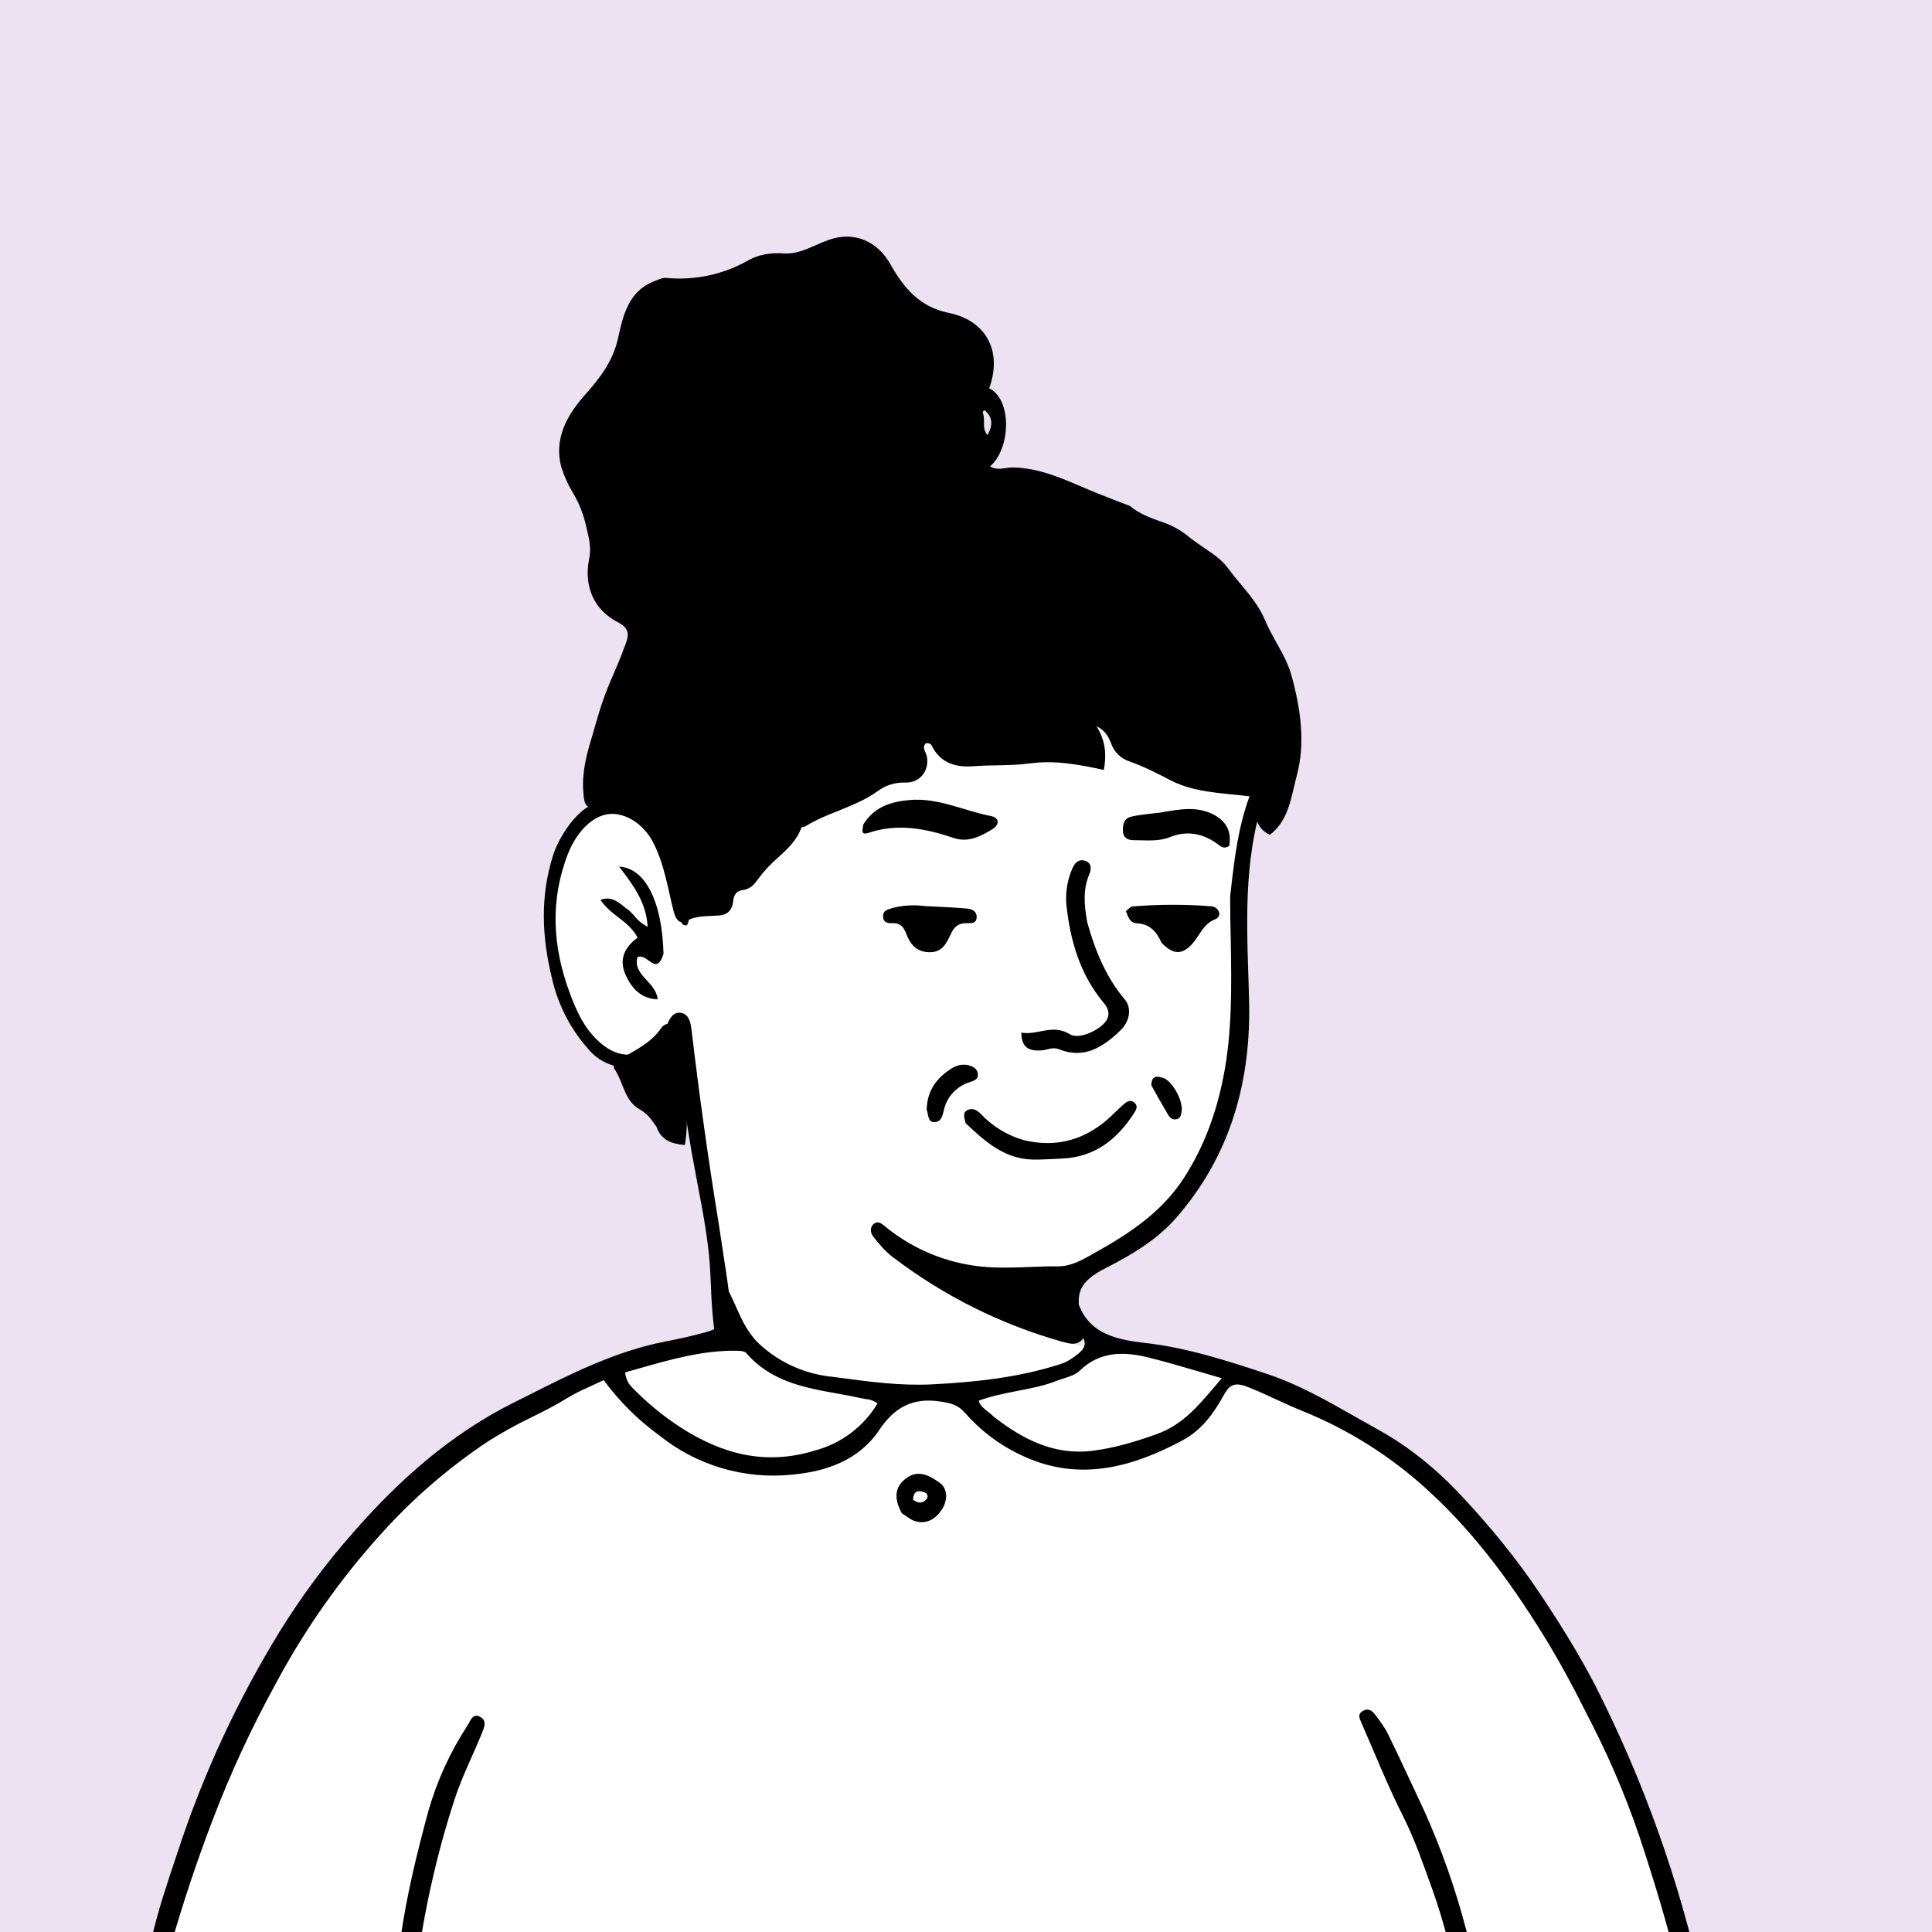
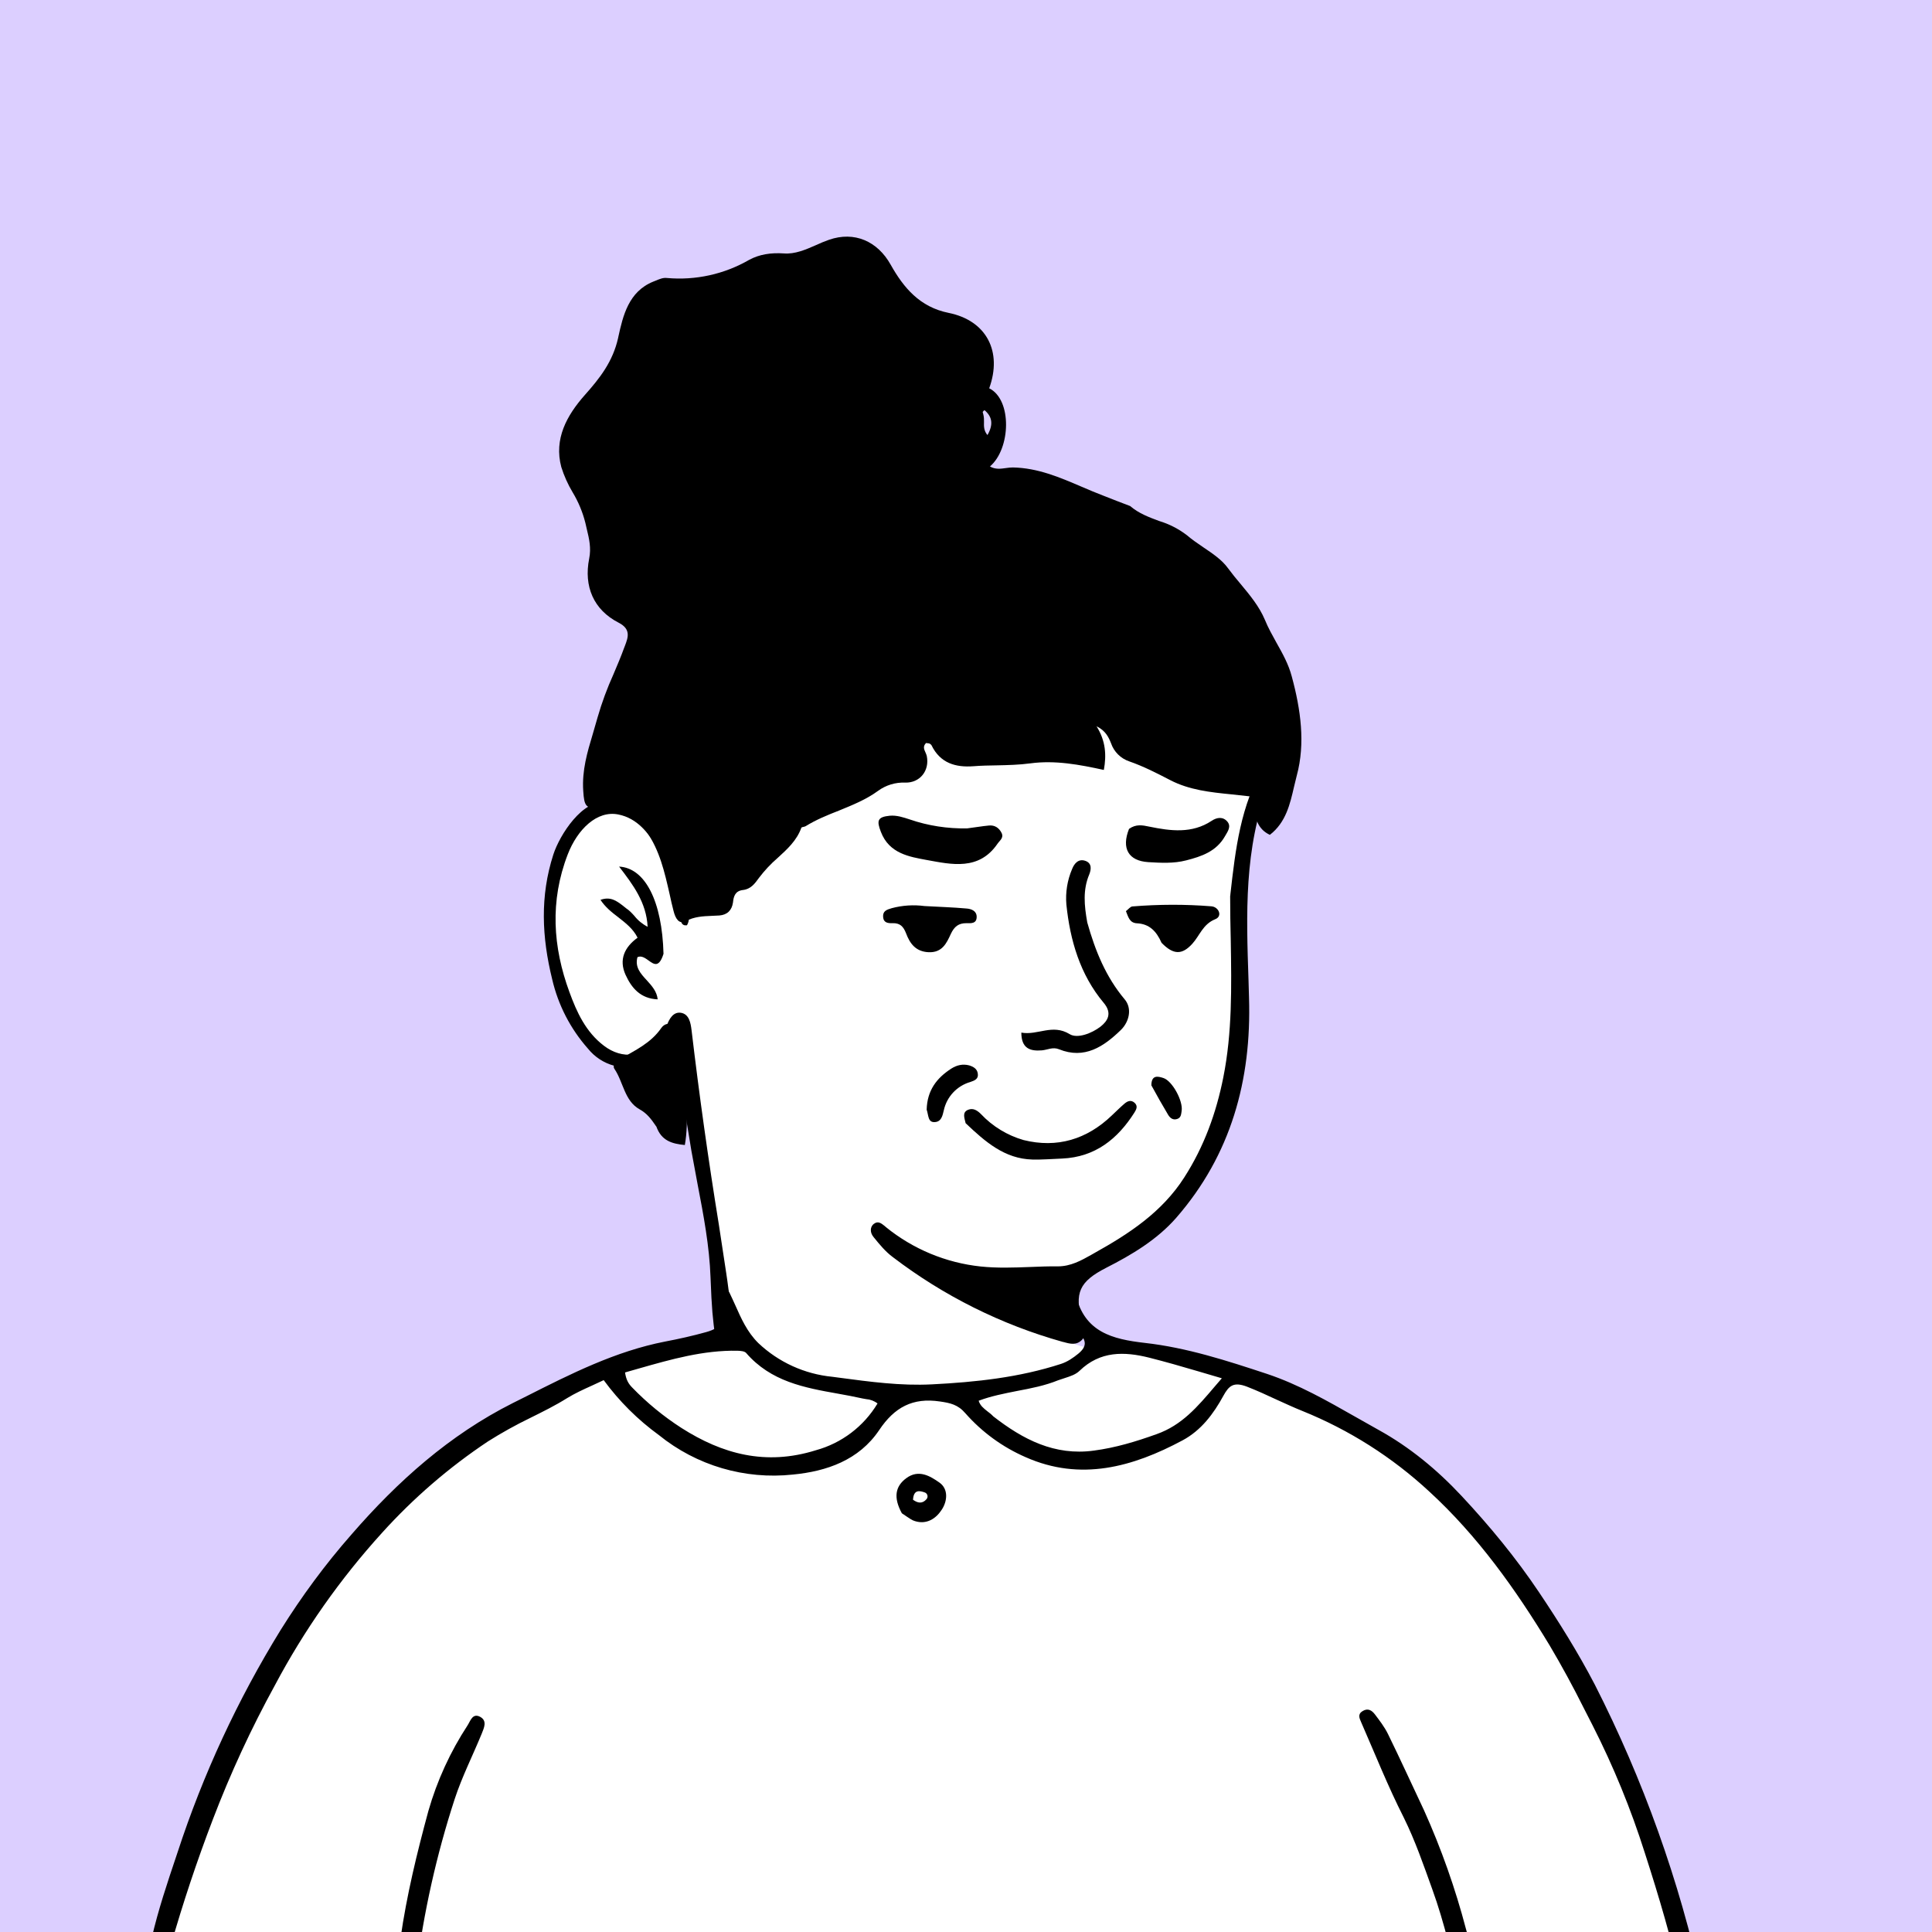
<svg xmlns="http://www.w3.org/2000/svg" viewBox="0 0 1744 1744" fill="none" shape-rendering="auto">
  <mask id="viewboxMask">
    <rect width="1744" height="1744" rx="0" ry="0" x="0" y="0" fill="#fff" />
  </mask>
  <g mask="url(#viewboxMask)">
-     <rect fill="#ece2f1" width="1744" height="1744" x="0" y="0" />
+     <rect fill="#dccfff" width="1744" height="1744" x="0" y="0" />
    <g transform="translate(0 69.76)">
      <g transform="translate(-104.64 -104.64) scale(1.12)">
        <g transform="translate(531 487)">
          <path d="M554 727.7c-99.2 297-363.8 388.6-503.7 19.8-19.3-50.7 31-69.5 66.2-91.9 24.1-15.3 36.8-28.5 35.3-42.2-7-64.4-36.9-243.8-36.9-243.8l-3-5.8s.7-1.6-2.2 1.2c-3 3-9.9 34.2-37 34.2-24.5 0-49.2-10.9-61-86.3C7.2 285.6 9.6 214 40 201c12.5-5.3 24-7.2 35.2-.8 11.3 6.4-13-22 112-126C268.4 6.4 396.7-3.5 448.5 8 500.3 19.5 552 44.8 574.9 98.5c27.8 65-25.9 114.3-14 262.5-2.2 53.6.8 171.2-146.6 210.6-28 7.5-19.3 48.4 22.7 58.4 67 21 117 72.3 117 97.9" fill="#fff" />
          <path fill-rule="evenodd" clip-rule="evenodd" d="m554 266.2.1-1.4c4.1-36.4 8.2-71.7 27.1-103.4 6.5 4.4 5.7 10 3.7 15.2-19.9 51.2-18 104.4-16.2 157.6l.4 14c2.1 66.4-14.5 126.8-58.7 177.5-15.4 17.6-35.8 29.8-56.5 40.3-21.4 11-25.9 20.1-19.2 43.6l.8 2.6c1.4 3.9 2.8 7.9-1 11.8-4.5 4.6-9.5 3.3-14.8 1.8l-.6-.1a406.4 406.4 0 0 1-137-68.3c-6-4.4-10.8-10.3-15.5-16.1l-.3-.4c-2.5-3-3-7.8.5-10.4 3.3-2.5 5.8-.5 8.7 1.8l1 .9a145.5 145.5 0 0 0 76.3 31.7c13.4 1.4 26.6.9 40 .4 7.4-.3 14.8-.6 22.3-.5 10.2 0 18.7-4.7 26.7-9.2l2.8-1.6c27.8-15.5 54.3-32.8 72.2-60.7 16.1-25 25.9-52.2 31.6-80.9 7.2-36.1 6.6-72.7 6-109.8-.3-12-.5-24.2-.5-36.4ZM50.6 190.8c21.9-1.7 34 11.2 44.3 26.3a140.4 140.4 0 0 1 22.4 61.5c.5 3.7 1 7.6-1.2 11.3-4.5.6-4.9-3-5-5.6-.5-20.7-9.7-38.7-18.9-56.1-6.6-12.5-16.2-24.6-31.4-27.6-17.2-3.5-33 12-40.8 32.2-14.5 37.6-12 74.6 1.4 111 5.8 15.9 13.1 32.1 27.8 43.2 14.8 11.3 32.7 9.3 43.6-5.7l2-2.5c2-2.6 4-5.1 5-8 2.1-5.8 5.4-11.2 11.3-10.4 6.8 1 8 8.3 8.7 14a3661 3661 0 0 0 22 156.7l5.9 38.8c2.6 17.1 5.6 41.7 3.6 52.1a28 28 0 0 0-.3 2.2c-.4 2.8-.6 5-4.2 5.5-4.9.8-7-2-7.7-6.4-2.3-17-3-23.6-4-49.6-.9-25.2-5.6-50-10.4-74.9l-5-27c-5.2-30.8-10.3-62-10.8-97l-2 3c-7.6 11.3-13.7 20.5-24.5 24a40.5 40.5 0 0 1-46.1-12.5 127.8 127.8 0 0 1-28.8-55.8c-8.4-34-9.9-67.1.9-100.6 5.2-16.1 23.7-44.7 42.2-42Zm34.6 127.5c4.4 3.2 8.4 6 12-5.4-1.1-42.2-14.7-69.2-35.8-70.3 11.2 14.6 22 28.8 23 48.5a32.3 32.3 0 0 1-10.7-8.8c-2-2.2-4-4.4-6.5-6l-3-2.4c-4.8-3.6-9.7-7.4-17.8-4.5 3.8 5.8 9 10 14.3 14 6 4.7 12 9.3 15.6 16.5-10.6 7.7-15.2 17.7-9.7 29.9 4.8 10.5 11.9 19.2 25.9 19.8-.6-6.3-4.7-10.9-8.8-15.4-5-5.4-9.7-10.6-7.5-18.6 3.2-1.5 6.2.7 9 2.7Z" fill="#000" />
        </g>
        <g transform="translate(178 1057)">
          <path d="M1303 692 16 688.7S53.5 481.5 111 360C236.9 93.7 489.4 44.3 511.3 56.7c32 18 62.3 40.7 151.4 40.7 91.1 0 148.8-39.5 148.8-39.5s135.3 32.3 200.6 69.5c83.1 47.4 177 187 220.2 295.9 46 115.6 70.7 268.7 70.7 268.7Z" fill="#fff" />
          <path fill-rule="evenodd" clip-rule="evenodd" d="M1296.8 692c-6.3-26-11.8-51.9-17.3-77.9l-8.4-39c-8-36.6-18.6-72.3-30-107.6a678.2 678.2 0 0 0-42.1-102.8l-7-13.7a802.4 802.4 0 0 0-27.6-50.7c-27.4-45.3-58.1-88.3-97-124a334.8 334.8 0 0 0-102.4-65c-7-2.8-13.8-6-20.7-9.1-7.9-3.7-15.8-7.3-24-10.5-10.6-4-14.4-.7-18.8 7.3-8 14.7-18 28-32.9 36-40.3 21.6-82.3 33.2-126.5 13.6a138 138 0 0 1-48.6-35.4c-6-7-12.2-8.3-20.5-9.5-22-3.3-36.7 4.7-49 23.1-16.3 24.2-42.3 33.2-69.5 35.8a146.6 146.6 0 0 1-108-31.8A203.2 203.2 0 0 1 402 86.5l-9.7 4.5c-6.9 3.1-13.6 6.2-19.8 10-9.6 6-19.7 11-29.8 16a347.3 347.3 0 0 0-34 18.9 454.4 454.4 0 0 0-85.4 73.7 604 604 0 0 0-86.3 122.8 869 869 0 0 0-50 108.1 1216.5 1216.5 0 0 0-34 102 562 562 0 0 0-20.2 102.2c-.6 6.8-2.1 13.6-3.7 20.4-1.9 8.3-3.8 16.8-4.1 25.8-5.5 1-10.6 1-16.9 1 4.5-32.9 9.7-66 16-98.8 2.3-12 5.3-23.7 8.3-35.4l5.3-21.5c5.2-22.6 12.6-44.6 20-66.6l.9-2.7a836.3 836.3 0 0 1 83-179c17-27.2 36-53 57.1-77 37.3-43 79.1-80.3 130-105.9l10.8-5.4c36-18.2 72-36.4 112-44.2 11.1-2.1 22.2-4.6 33-7.6 12.7-3.5 15.2-9.1 10.3-21.1l-1-2.2c-.7-1.6-1.4-3.3-1.7-5v-.4c-.6-3.6-1.2-7.8 3.8-8.9 4.3-1 5.5 1.6 7 5l.6 1.1c1.6 3.2 3 6.5 4.5 9.7 4.8 10.8 9.6 21.7 18.6 30.6a101 101 0 0 0 59.7 27.2l5.3.7c24.8 3.3 49.7 6.7 75 5.4 35.3-1.8 70.2-5.5 104-16.5 5.2-1.7 9.7-4.8 14-8.3 7-5.8 6.5-10.6.5-16.8-8.9-9.2-11-20.6-10.3-32.6 4-1.5 7-.5 7.6 1.8 7 30.4 29.6 36 55.8 39 33.8 3.8 66.1 14.3 98.5 25 25.4 8.5 48.3 21.6 71.2 34.6l18.6 10.5c25 13.8 47.2 32.1 66.9 53.2 22.7 24.3 43.9 50 62.4 77.6 16.1 24 31.5 48.6 45 74.5a1007.4 1007.4 0 0 1 86.5 242c5.6 25.4 9.8 51.3 14.1 77.5 2.2 13.2 4.3 26.4 6.7 39.7-3.2.9-6.7.9-11.2.9ZM573 143a83.8 83.8 0 0 0 49.7-37.7 17 17 0 0 0-9.2-3.5l-2.8-.5a470 470 0 0 0-19.9-3.9c-27-4.8-54-9.7-74-32.8-1.3-1.5-4.6-1.7-7-1.8-27.5-.5-53.4 6.9-79.4 14.3l-11.2 3.2c.8 5.6 2.6 9 5.8 12.2a224 224 0 0 0 39.6 32.5c32.9 21 67.9 30.7 108.4 18Zm224 .3c-31.6 4.3-57.1-9-81-27.6-1.6-1.7-3.3-3-4.9-4.2-3-2.4-5.7-4.5-6.9-8.4 10.1-3.8 20.6-5.8 31.1-7.9 11.2-2.1 22.4-4.3 33-8.6l5.4-1.8c4.3-1.4 8.7-2.8 11.8-5.8 16.7-16.2 36.2-15.6 56.2-10.6 13 3.3 26 7 39.5 11l19 5.6-5.6 6.5c-14.1 16.6-26.6 31.3-46.9 38.5-16.7 6-33.2 11-50.7 13.3Z" fill="#000" />
          <path d="M1115.6 692c-9.1-36.9-12.1-74.7-22-111.2-7.7-28.1-13.9-56.8-23.8-84-7-19.4-13.7-39-23-57.8-12.7-25-23.1-51.2-34.4-77-1.3-3-2.9-6.3 1.3-8.8 4.3-2.6 7.4-.5 9.8 2.6 3.8 5 7.8 10.2 10.6 15.9 10 20.4 19.4 41.1 29.1 61.6A612.7 612.7 0 0 1 1097 529c9 31.6 17.5 63.6 21.5 96.6 2.6 21.4 7 42.7 8.6 65.4-3.3 1-6.8 1-11.4 1ZM221.2 692c-.6-3 .4-5.8.4-8.7 0-49.6 9.6-98 16.6-146.7 5-35 13.3-69 22.5-102.9a253.5 253.5 0 0 1 31.6-69c2.3-3.6 4-10 10-6.9 6.1 3.2 3.2 9 1.4 13.6-7.2 17.6-15.9 34.7-21.8 52.7a748.3 748.3 0 0 0-31 138.7c-1 8.5-2.7 16.8-4.9 25-7.4 28.5-3.8 58.4-10.9 87-1.1 4.7.3 10.1.3 16.2-4.5 1-8.9 1-14.2 1Z" fill="#000" />
          <path fill-rule="evenodd" clip-rule="evenodd" d="M645.9 165.5c-9 6.6-10.5 15.7-3.6 28.3l4 2.7c2.3 1.5 4.3 3 6.5 3.6 9.5 3 17-2 21.6-9.1 4.7-7 5.5-16.9-1.9-22-7.3-5.1-16.6-10.9-26.6-3.5Zm5.4 17.4Zm0 0c3.8 2.8 7.6 3.4 10.9-.5a3.4 3.4 0 0 0-1.2-5.3c-4.4-1.6-9.2-2.6-9.7 5.8Z" fill="#000" />
        </g>
        <g transform="translate(266 207)">
          <g fill="#000">
            <path fill-rule="evenodd" clip-rule="evenodd" d="M761.5 244c-8-3-16.2-6-23.2-12a1333.5 1333.5 0 0 1-21.2-8.2c-6-2.3-12-4.8-18-7.4-17.7-7.6-35.3-15.1-55.2-15.5-1.9 0-3.8.2-5.8.5-4.2.6-8.5 1.2-12.8-1.3 16.8-14.3 18-53.8-.6-63 10.7-29.5-2-54.6-32.8-60.8-23.2-4.7-36.2-20.3-46.6-38.8-10.6-19-29.3-27.2-49.7-20.1-3.5 1.2-7 2.7-10.5 4.3-8.4 3.7-17 7.4-25.9 6.7-10.4-.7-19.7.7-28 5.2A112.4 112.4 0 0 1 365 48.2c-3.2-.4-6.1.9-9 2.1l-2 .8c-20 8-24.5 27.7-28.2 44.5l-.2 1c-4.3 19.1-14.7 32.3-26.8 45.9-14.6 16.5-25 35.4-19 58A95 95 0 0 0 289 221a90 90 0 0 1 10.2 24.5l1.2 5.2c1.9 7.8 3.6 15.2 1.9 23.6-4.5 22.5 3.6 41.4 23.7 51.7 10.2 5.2 7.6 12 5.2 18.4l-.7 1.8c-2.6 7.2-5.6 14.2-8.6 21.3a257 257 0 0 0-12.8 34.7l-3.9 13.5c-4.4 14.6-8.8 29.4-7.7 45.8.8 12.6 2 14.7 14.2 14a39 39 0 0 1 36.6 18.5c10.9 15.6 14.8 33.2 18.8 50.7 1 4.6 2 9.2 3.2 13.7 1.5 6 4.4 11 9.7 8.2 7-3.7 14-4 21-4.3l6.2-.3c6.4-.5 10.1-4.2 11-10.5.5-5 1.8-9.2 7.8-10 6.6-.7 9.8-5.2 13.2-9.9a105.5 105.5 0 0 1 15-16c7.7-7 15.4-14 19.1-24.3.2-.4 1-.6 1.7-.7.7-.2 1.4-.3 1.8-.6 8.4-5.2 17.5-8.9 26.7-12.5 11-4.5 22-8.9 31.7-16 6.3-4.6 14-6.9 21.7-6.6 11.8.4 19.9-9.5 17.5-21.4-.2-1-.7-2-1.1-3-1.1-2.4-2.2-4.8.5-7.5l2.4.3a4 4 0 0 1 2 1.5c7 14.4 19.3 18 33.9 16.9 6.2-.5 12.5-.6 18.7-.7 9-.2 18-.4 27-1.6 20-2.7 39.7 1 59.3 5.3 2.2-12 1.5-23.5-5.9-35.2 7.3 3.5 9.8 8.9 11.7 13.7a23.4 23.4 0 0 0 14.7 14.6c11.5 4 22.2 9.5 33 15.1 15.4 8 32.4 9.8 49.6 11.5l14.6 1.6c1.3 3.1 2 6.6 2.9 10 1.8 8.3 3.7 16.6 13.2 21 13-10 16.3-25 19.5-38.8l2.2-9c7-25.8 3.2-53.2-4-79.7-2.6-10-7.5-18.7-12.4-27.4-3.3-6-6.7-12-9.3-18.4-4.5-10.7-12-19.8-19.5-28.8a242 242 0 0 1-10.4-13c-4.7-6.5-12.2-11.6-19.8-16.7-4.6-3.1-9.2-6.3-13.3-9.8a70.3 70.3 0 0 0-22.4-11.4Zm-141-79.8c0-2 0-3.7-.4-5.4l-.4-1.7c-.2-.6-.3-.8-.2-1 .4-.5.8-1 1.4-1.4 6.4 5.4 7.2 11.7 2.4 20.1-3-3.5-2.9-7.2-2.8-10.6Z" />
            <path d="M356.3 732c-4-5.9-7.3-10.4-13.4-13.8-12.2-6.8-13-21.8-20.2-32.5-2-2.9 1.1-6 4.5-8 12-7 24.7-12.7 33.2-25 4.5-6.4 13-3.3 14.9 5.3 2 10 3.3 20.1 3.8 30.3.7 19.3 3.8 38.6.3 58.7-10.2-1-18.9-3.3-23-15Z" />
          </g>
        </g>
        <g transform="translate(791 871)">
          <path d="M80.7 65.4c-1.1-4.6-2.8-8.8 2-10.8C86.7 53 90 55 93 58a76 76 0 0 0 34.4 21c27 6.7 51-.5 71.2-19.9 3.4-3.2 6.7-6.5 10.2-9.5 2.4-2 5.1-3.2 8-.7 3 2.7 1.5 5.4-.1 8-13.6 21.4-31.7 35.8-58.1 37-8 .3-16.1 1-24.1.8-22.4-.6-38-14.3-53.8-29.3ZM49.3 54.5c.4-15.5 8-25.4 19.7-33 4.7-3 9.4-4 14.5-2.7 3.3 1 6.5 2.7 7 6.6.7 4.3-2.4 5.6-6 6.8a30.5 30.5 0 0 0-21.4 22.9c-1 4.3-2 9-7 9.4-5.9.6-5.2-5.4-6.8-10ZM230.4 35c0-8.8 5.4-7.4 9.7-6 7.2 2.3 16 18.6 14.7 26.5-.4 2.5-.4 5.3-3.3 6.4-3.4 1.3-5.8-.4-7.5-3.1a710 710 0 0 1-13.6-23.9Z" fill="#000" />
        </g>
        <g transform="translate(653 805)" />
        <g transform="translate(901 668)">
          <path d="M68.7 106.5c6.5 23.1 15 44 30.2 62.1 6.2 7.4 3.6 18.1-3 24.6-13.8 13.4-29.3 24-50 15.6-5-2-9.2.5-13.7.9-9.5.8-16.6-1.5-16.6-14.3 13.2 2.4 25-7.3 38.9 1.2 6.2 3.9 17.9-.6 24.9-6 5.7-4.5 9.8-10.7 2.5-19.3-19-22.7-27-50.3-30-79.1a60 60 0 0 1 4.6-28.6C58.3 59 61.7 55 67.3 57c5.5 2 4.5 7.3 3 11-5.2 12.4-4 24.9-1.6 38.4Z" fill="#000" />
        </g>
        <g transform="translate(610 680)">
          <path d="M419.6 111c-4.2-9.5-9.9-15.2-19.8-15.7-6-.3-7-5.1-8.9-9.8 2-1.5 3.5-3.7 5.3-3.8 21.1-1.7 42.4-1.8 63.5-.1 6 .4 9.3 8 3.2 10.4-10 4-12.5 13.2-18.5 19.8-8.2 9-15.2 9.1-24.8-.8ZM228.6 81.4c12.2.7 23.1 1 34 2 3.6.3 8 1.8 8 6.7 0 5.6-4.6 5.2-8.3 5.1-6.3 0-9.7 2.7-12.5 8.6-3.4 7.4-6.9 15.3-18 14.8-10.5-.5-15.1-7.2-18.1-15.2-2.2-5.7-5-8.4-11-8.2-3.4.1-7.1-.2-7.5-4.9-.4-5 3-6 7-7.2a67.9 67.9 0 0 1 26.4-1.7Z" fill="#000" />
        </g>
        <g transform="translate(610 680)" />
        <g transform="translate(774 657)">
-           <path d="M15 39C23.8 24.6 37 20.4 51.9 19c23.2-2.3 44 8.5 65.9 12.8 8 1.5 6.8 7.5 1.4 10.7-9.4 5.7-19.5 11-31.2 7-22.5-7.6-45.1-12-68.6-4.1-6.2 2-5-2-4.2-6.3ZM255 29c15-2.6 28.7-5.3 42.2 1.5 10.8 5.5 15 14 12.9 25.5-5 3.1-7.5-.4-10.6-2.5-11.6-7.9-23.9-10-37.3-4.6-9.3 3.7-19.2 2.4-29 2.4-4.7 0-8.4-1.8-8.7-7-.4-5.5.9-10.8 6.9-12 7.3-1.7 15-2.2 23.7-3.3Z" fill="#000" />
+           <path d="M98.9 41.8c6.6-.8 12-1.8 17.5-2.3 4.7-.5 8.2 1.8 10.3 6 1.9 4-1.5 6-3.4 8.8-14.9 21.7-37 16.6-56.8 13-14-2.6-30.4-5.1-37.1-22.7-3.5-9-2.8-12 7.1-13 5.7-.5 11 1.3 16.2 3 14.8 5.1 30.5 7.5 46.2 7.2ZM229.4 42.2c5.6-4 10.8-3 16.4-1.8 17.1 3.5 34.3 5.8 50.2-4.7 4.3-2.9 9.2-3.5 12.7.7 3.2 3.9.3 7.8-1.9 11.6-7 12.4-18.9 16.4-31.4 19.6-10 2.6-20.4 2-30.5 1.4-15.9-1-21.8-11-15.5-26.8Z" fill="#000" />
        </g>
        <g transform="translate(0 559)" />
      </g>
    </g>
  </g>
</svg>
